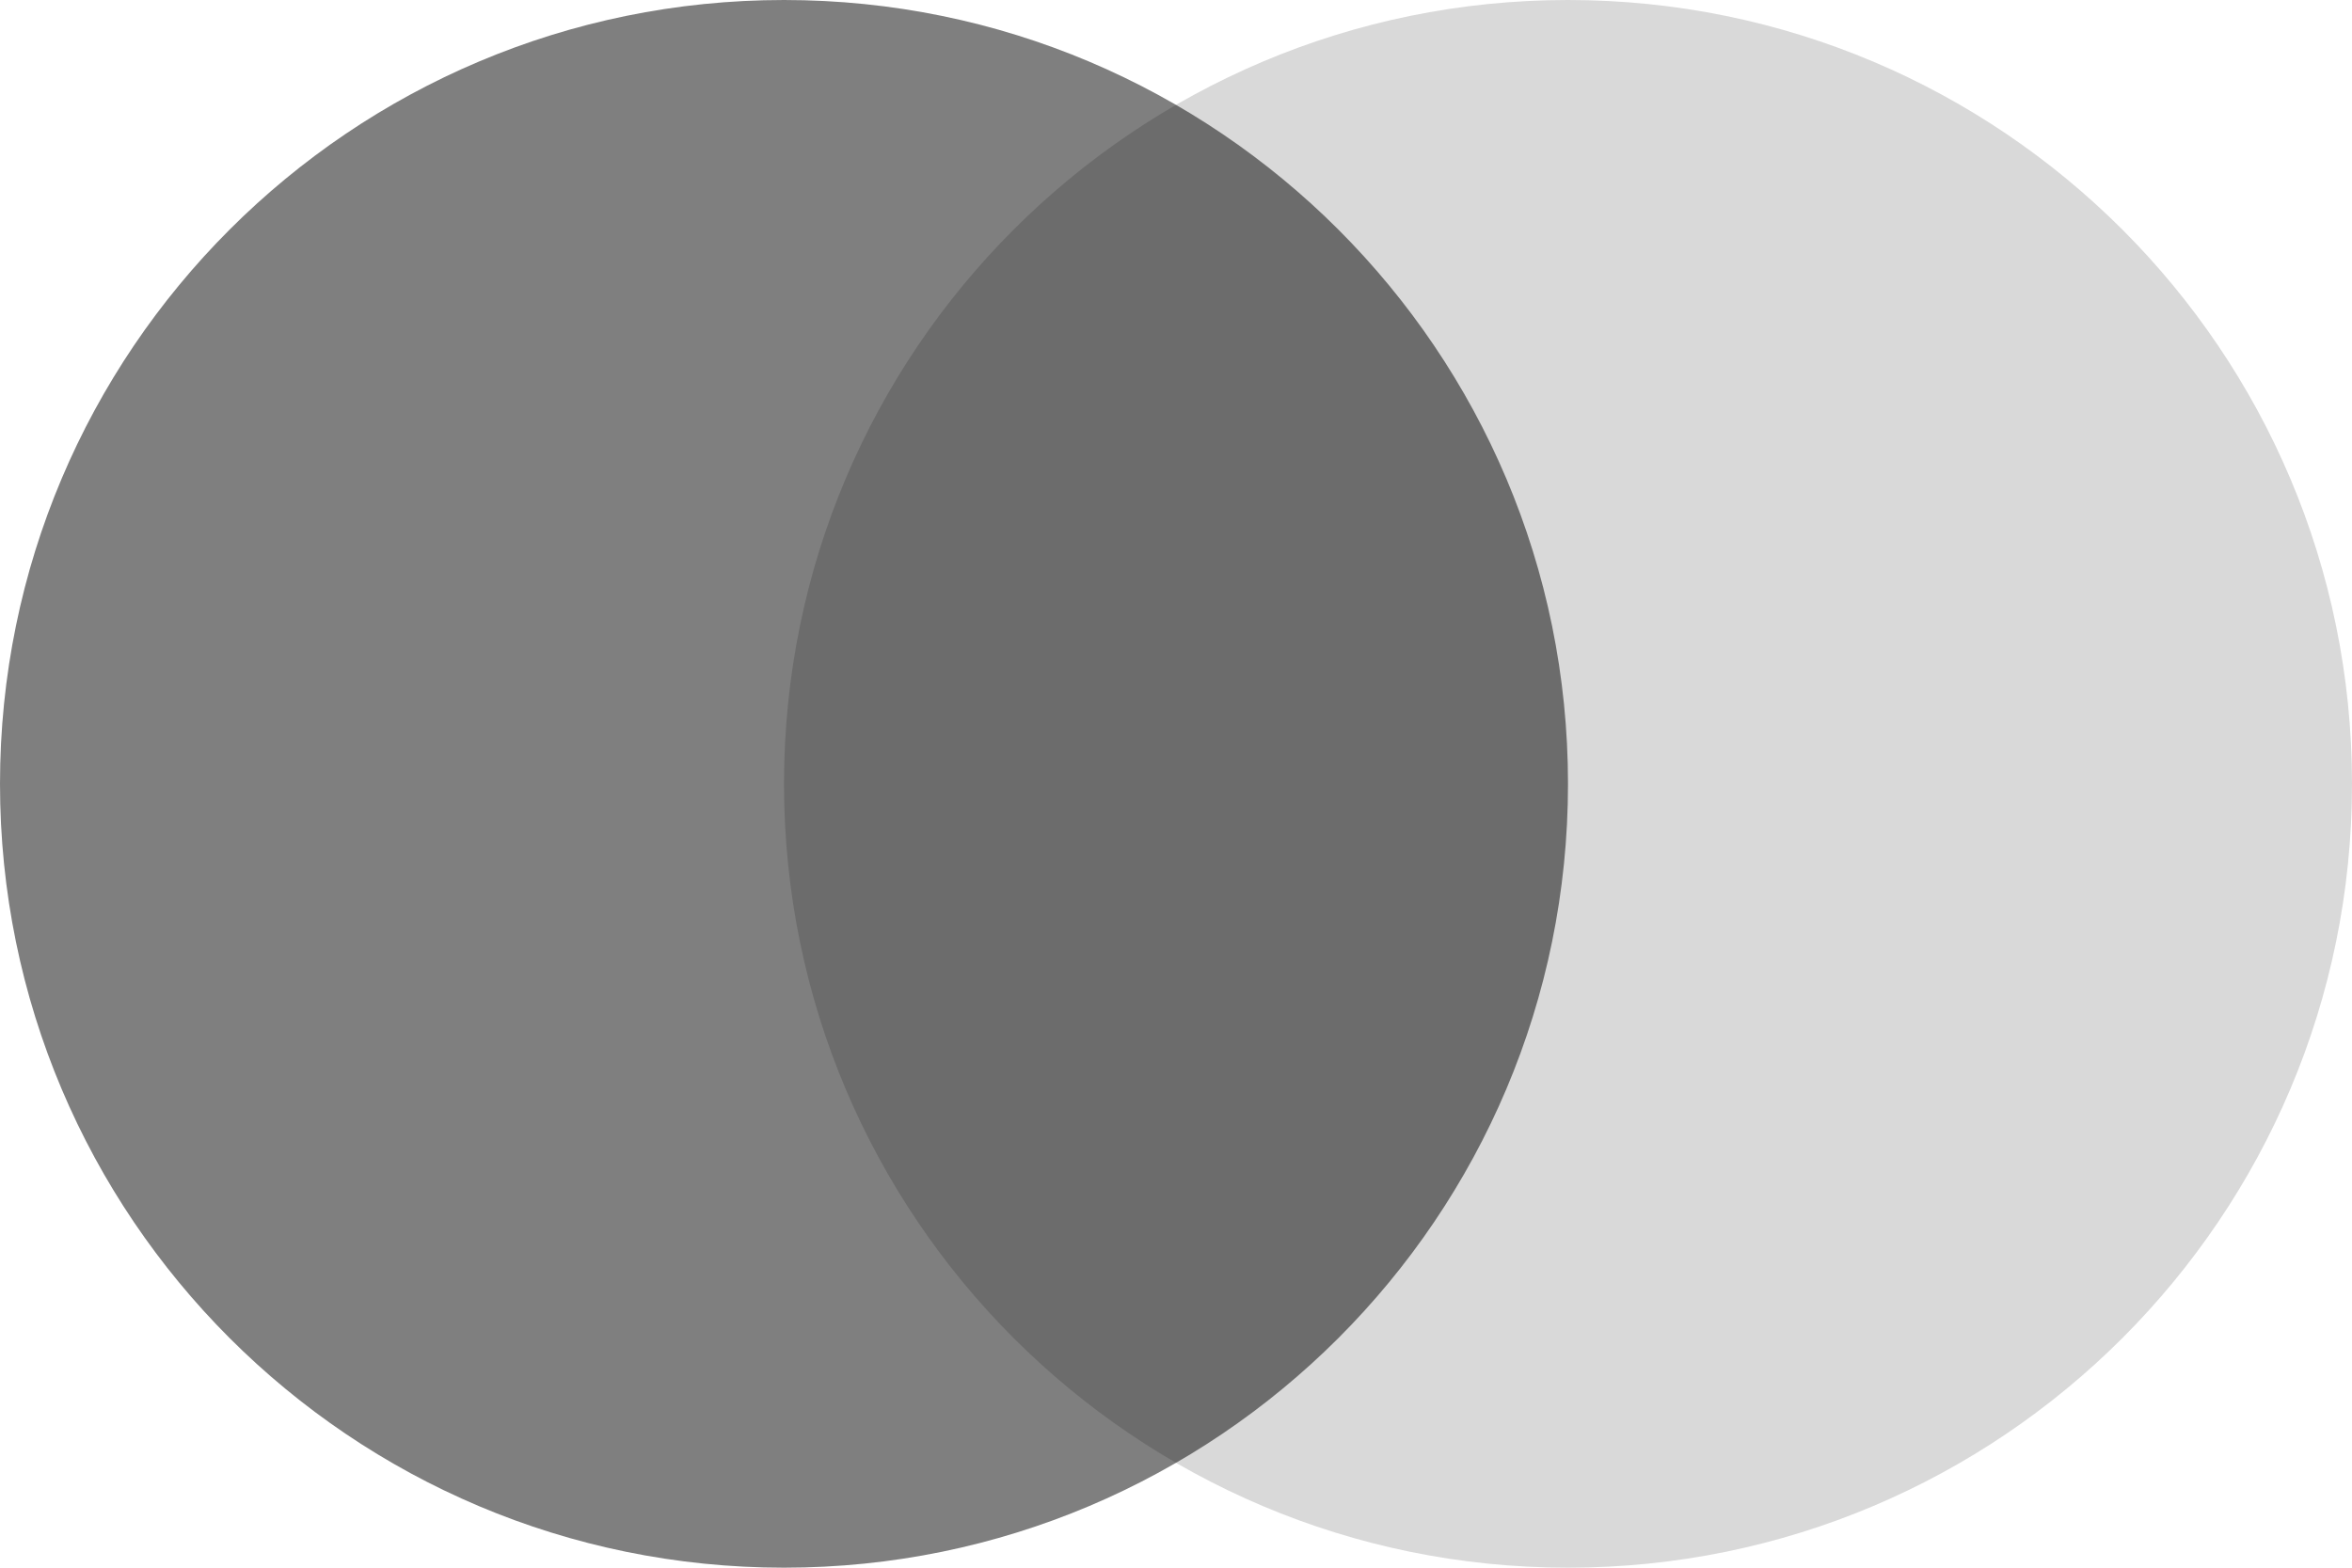
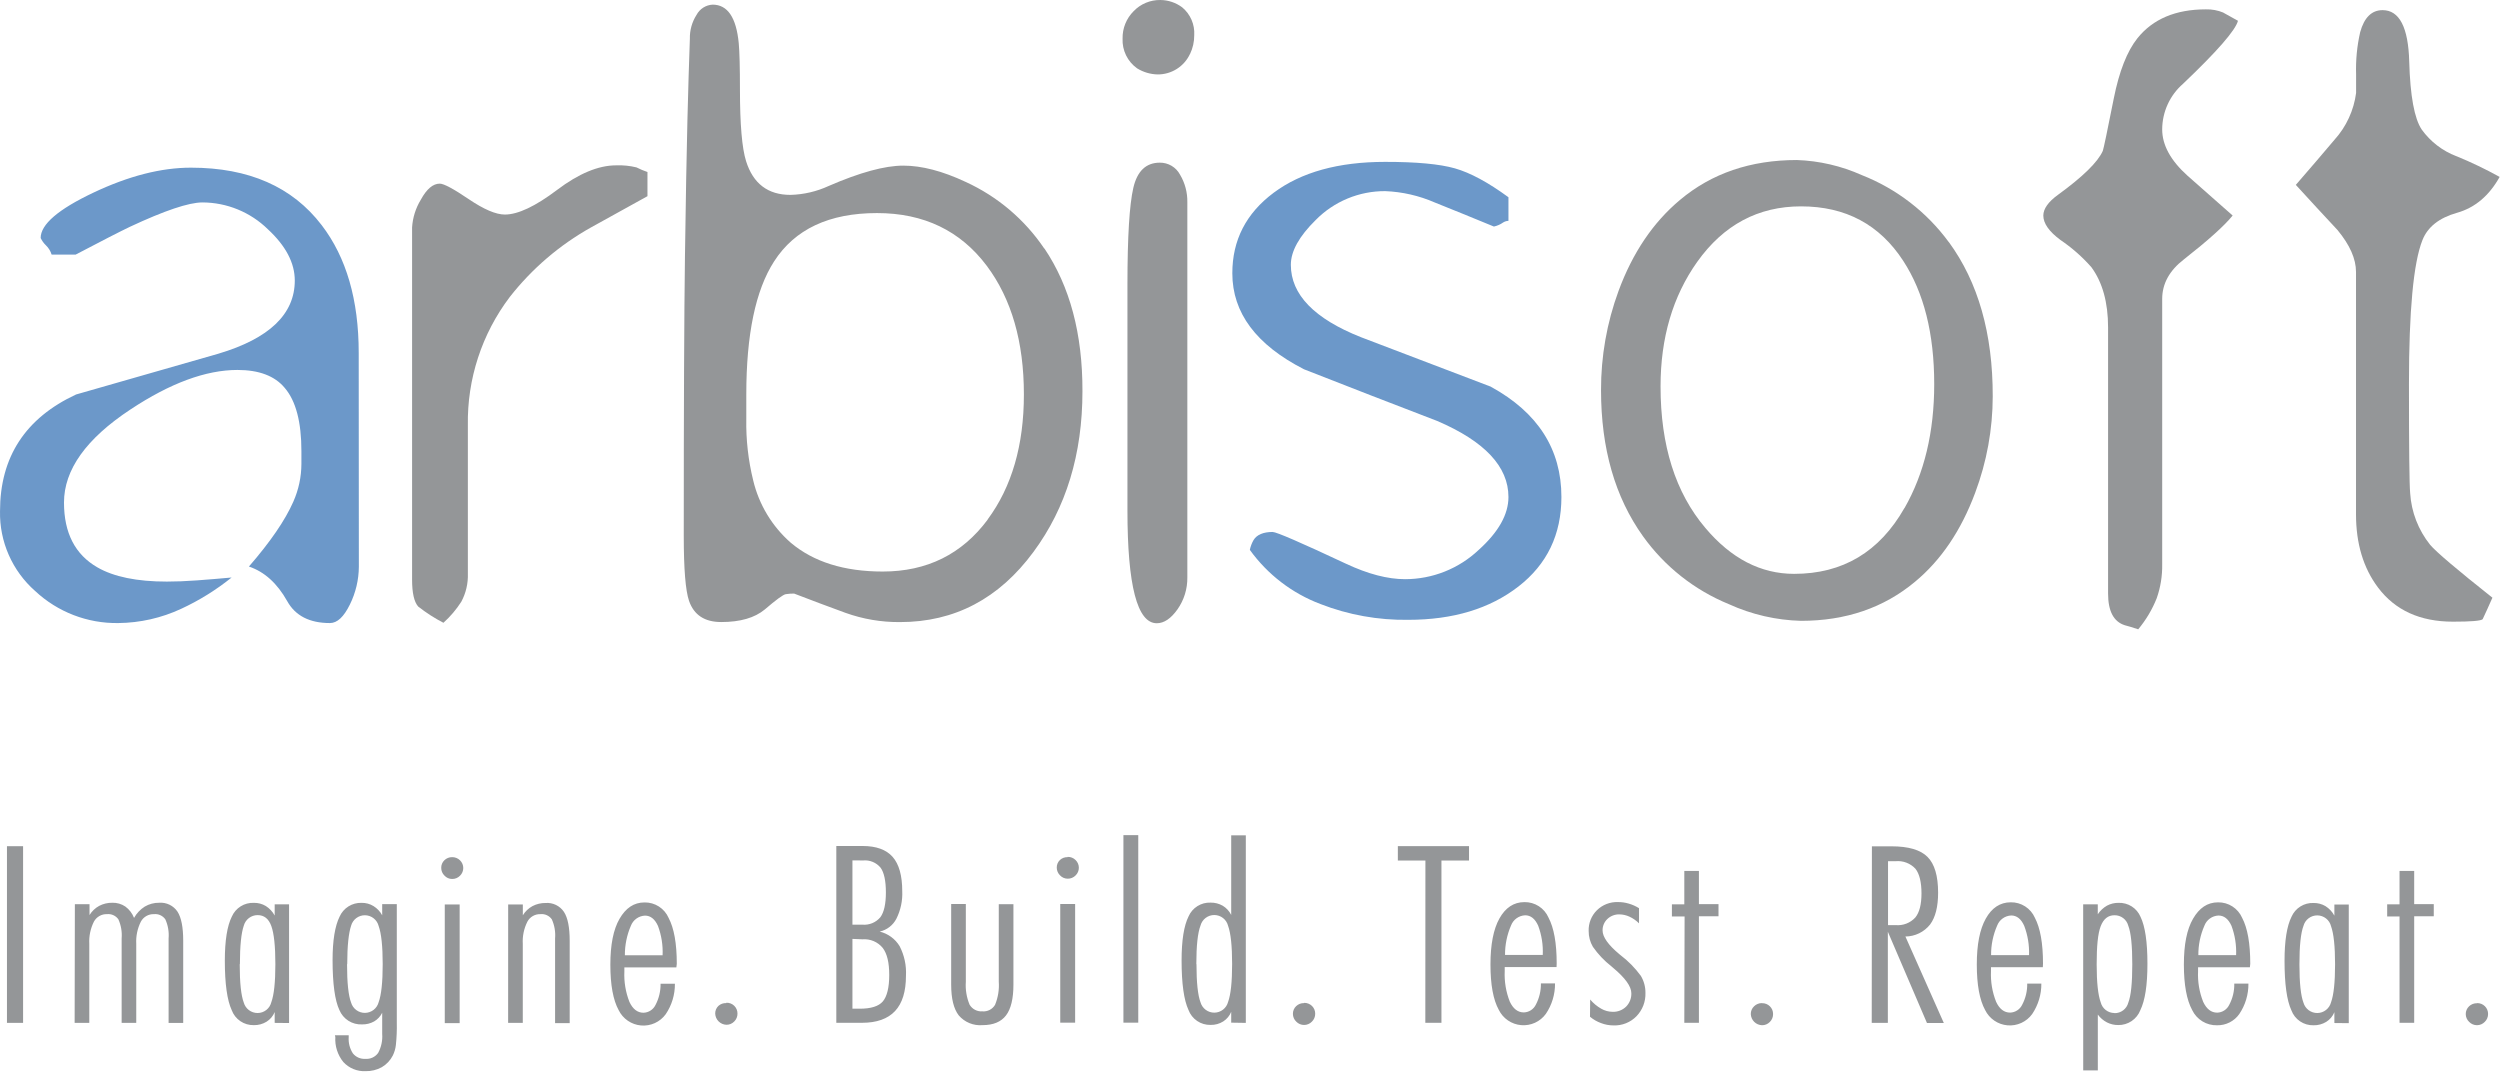
- <svg xmlns="http://www.w3.org/2000/svg" width="150" height="100" viewBox="0 0 150 100" fill="none">
-   <circle cx="50" cy="50" r="50" fill="black" fill-opacity="0.5" />
-   <circle cx="100" cy="50" r="50" fill="black" fill-opacity="0.15" />
+ <svg xmlns="http://www.w3.org/2000/svg" width="1665" height="714" viewBox="0 0 1665 714" fill="none">
+   <path d="M238.905 234.98C238.905 199.773 230.684 171.431 214.242 149.954C194.738 124.428 165.707 111.665 127.151 111.665C107.276 111.665 85.624 117.214 62.194 128.312C38.764 139.41 27.06 149.481 27.081 158.524C27.946 160.348 29.137 161.999 30.595 163.395C32.362 165.095 33.667 167.217 34.387 169.561H50.387C67.919 160.353 79.952 154.188 86.488 151.064C109.609 140.253 125.702 134.838 134.765 134.817C151.092 134.852 166.759 141.269 178.419 152.698C190.34 163.734 196.31 175.11 196.33 186.825C196.33 209.227 179.333 225.484 145.339 235.596L50.664 262.725C16.897 278.448 0.013 304.365 0.013 340.475C-0.181 350.487 1.806 360.422 5.836 369.589C9.866 378.756 15.843 386.936 23.351 393.563C38.373 407.621 58.27 415.293 78.842 414.958C93.281 414.811 107.523 411.584 120.615 405.493C132.635 399.933 143.93 392.924 154.249 384.622C146.295 385.362 138.619 385.979 131.189 386.534C123.76 387.089 117.101 387.335 111.12 387.335C91.225 387.335 75.811 384.18 64.877 377.871C50.038 369.362 42.618 354.975 42.618 334.71C42.618 312.843 57.385 292.167 86.919 272.683C113.37 255.172 137.098 246.407 158.103 246.386C172.49 246.386 182.992 250.363 189.61 258.317C197.05 266.97 200.76 281.058 200.739 300.583V308.969C200.704 317.647 198.867 326.224 195.344 334.156C189.918 346.487 180.063 360.874 165.779 377.316C176.076 380.769 184.585 388.414 191.275 400.345C196.68 410.087 206.165 414.958 219.729 414.958C224.631 414.958 228.978 410.827 233.017 402.626C236.892 394.792 238.937 386.18 238.997 377.439L238.905 234.98Z" fill="#6C98C9" />
+   <path d="M431.213 114.563C428.654 113.669 426.218 112.682 423.875 111.48C419.44 110.391 414.874 109.934 410.311 110.123C398.555 110.123 385.452 115.58 371.004 126.493C356.556 137.407 344.974 142.874 336.26 142.894C330.3 142.894 322.253 139.462 312.121 132.597C301.989 125.733 295.576 122.301 292.884 122.301C288.362 122.301 284.159 125.867 280.275 132.998C276.847 138.594 274.847 144.946 274.448 151.495V386.071C274.448 394.919 275.805 400.9 278.518 403.952C283.764 408.081 289.39 411.704 295.319 414.773C299.911 410.646 303.924 405.917 307.25 400.715C310.321 394.969 311.821 388.514 311.597 382.002V283.35C311.055 252.499 320.89 222.361 339.527 197.769C354.283 178.935 372.632 163.216 393.508 151.526C405.963 144.682 418.532 137.725 431.213 130.655V114.563Z" fill="#949698" />
+   <path d="M657.867 345.963C640.705 369.085 617.379 380.646 587.886 380.646C562.216 380.646 541.787 374.233 526.598 361.408C514.18 350.508 505.454 336.018 501.627 319.944C498.335 306.573 496.791 292.832 497.033 279.065V262.726C497.033 222.792 503.199 193.258 515.531 174.124C529.321 152.646 552.165 141.908 584.063 141.908C615.262 141.908 639.657 153.643 657.25 177.114C673.692 199.147 681.913 227.684 681.913 262.726C681.913 296.493 673.868 324.239 657.775 345.963H657.867ZM695.478 165.523C682.43 146.181 664.294 130.818 643.07 121.129C627.696 113.915 613.864 110.308 601.573 110.308C589.283 110.308 572.739 114.82 551.94 123.842C543.935 127.541 535.259 129.566 526.444 129.792C511.441 129.792 501.586 122.301 496.879 107.318C494.166 98.665 492.81 82.778 492.81 59.657C492.81 44.828 492.533 34.562 492.009 28.828C490.385 11.687 484.589 3.106 474.621 3.086C472.404 3.197 470.254 3.88 468.379 5.068C466.504 6.257 464.969 7.91 463.923 9.868C460.867 14.623 459.31 20.187 459.453 25.838C458.898 40.861 458.354 58.968 457.819 80.158C457.285 101.347 456.74 131.508 456.185 170.64C455.651 209.69 455.384 271.759 455.384 356.846C455.384 378.878 456.556 393.327 458.899 400.191C462.167 409.594 469.288 414.28 480.325 414.28C492.995 414.28 502.644 411.474 509.365 405.894C516.949 399.379 521.604 395.988 523.33 395.721C525.166 395.438 527.022 395.304 528.88 395.32C540.451 399.78 551.847 404.055 563.068 408.145C574.715 412.328 587.01 414.415 599.385 414.311C635.742 414.311 665.4 398.701 688.357 367.482C710.06 338.112 720.912 302.484 720.912 260.598C721.015 222.412 712.568 190.699 695.571 165.461L695.478 165.523Z" fill="#949698" />
+   <path d="M790.768 134.632C790.88 128.194 789.193 121.852 785.897 116.32C784.6 113.88 782.658 111.845 780.282 110.436C777.905 109.028 775.187 108.301 772.425 108.335C763.258 108.335 757.38 113.936 754.791 125.137C752.201 136.338 750.896 157.733 750.876 189.322V339.797C750.876 389.987 757.39 415.081 770.42 415.081C775.23 415.081 779.824 411.998 784.202 405.833C788.572 399.62 790.87 392.187 790.768 384.592V134.632ZM792.556 35.98C794.443 32.047 795.403 27.733 795.361 23.371C795.569 19.872 794.948 16.374 793.55 13.16C792.152 9.946 790.016 7.107 787.315 4.874C783.123 1.757 778.049 0.051 772.825 0.003C769.504 -0.049 766.207 0.583 763.142 1.862C760.076 3.14 757.306 5.036 755.006 7.433C752.605 9.823 750.713 12.675 749.447 15.818C748.18 18.96 747.565 22.327 747.638 25.714C747.466 29.557 748.259 33.381 749.945 36.838C751.63 40.295 754.154 43.276 757.287 45.506C761.404 48.062 766.132 49.467 770.976 49.576C775.507 49.605 779.951 48.33 783.777 45.903C787.604 43.476 790.651 39.999 792.556 35.888V35.98Z" fill="#949698" />
+   <path d="M993.098 257.608L906.377 224.56C875.26 212.228 859.702 196.156 859.702 176.344C859.702 167.321 865.22 157.384 876.257 146.532C882.291 140.401 889.491 135.54 897.433 132.237C905.375 128.933 913.898 127.252 922.5 127.295C933.913 127.736 945.143 130.308 955.61 134.879C966.976 139.421 980.088 144.754 994.948 150.879C997.163 150.394 999.259 149.471 1001.11 148.166C1002.17 147.498 1003.38 147.126 1004.63 147.087V131.364C991.064 121.438 979.174 115.025 968.959 112.127C958.745 109.229 943.238 107.791 922.438 107.811C891.363 107.811 866.638 114.666 848.264 128.374C829.89 142.083 820.714 159.963 820.734 182.016C820.734 208.364 836.652 229.677 868.488 245.955C897.96 257.526 927.525 268.994 957.182 280.36C988.813 293.904 1004.63 310.788 1004.63 331.011C1004.63 342.583 998.03 354.318 984.836 366.218C971.57 378.754 954.009 385.737 935.757 385.732C924.165 385.732 911.053 382.3 896.419 375.436C866.392 361.357 850.114 354.308 847.586 354.287C841.42 354.287 837.012 356.106 834.854 359.713C833.69 361.736 832.857 363.932 832.388 366.218C844.162 382.579 860.491 395.112 879.34 402.257C897.999 409.527 917.891 413.108 937.915 412.8C967.757 412.8 992.214 405.401 1011.29 390.603C1030.36 375.805 1039.9 355.942 1039.9 331.011C1039.9 299.237 1024.26 274.77 992.975 257.608" fill="#6C98C9" />
+   <path d="M1268.37 338.317C1251.74 367.584 1227.24 382.207 1194.87 382.186C1172.64 382.186 1152.93 371.982 1135.74 351.573C1115.85 328.103 1105.91 296.688 1105.93 257.33C1105.93 224.98 1114.06 197.347 1130.32 174.431C1147.87 149.768 1170.93 137.437 1199.5 137.437C1229.16 137.437 1251.84 149.542 1267.57 173.753C1281.32 194.861 1288.19 222.216 1288.19 255.819C1288.19 287.799 1281.58 315.339 1268.37 338.44V338.317ZM1297.93 161.298C1283.21 141.209 1263.09 125.709 1239.91 116.597C1226.31 110.507 1211.65 107.105 1196.75 106.577C1165.92 106.577 1139.98 115.425 1118.91 133.121C1100.99 148.104 1087.33 168.327 1077.94 193.792C1070.16 214.958 1066.22 237.339 1066.29 259.889C1066.29 298.692 1075.6 331.103 1094.22 357.123C1108.65 377.294 1128.48 392.981 1151.44 402.379C1166.54 409.266 1182.87 413.04 1199.47 413.478C1229.31 413.478 1254.62 404.804 1275.4 387.458C1292.76 373.071 1306.12 353.3 1315.48 328.143C1323.18 307.619 1327.13 285.88 1327.16 263.958C1327.22 222.175 1317.47 187.914 1297.9 161.175L1297.93 161.298Z" fill="#949698" />
+   <path d="M1480.75 8.388C1477.06 6.86 1473.09 6.124 1469.09 6.23C1449.01 6.23 1433.83 12.642 1423.53 25.467C1416.64 34.12 1411.39 47.479 1407.78 65.544C1403.46 87.402 1400.99 99.055 1400.47 100.473C1397.2 107.893 1387.25 117.645 1370.63 129.73C1364.13 134.436 1360.88 139.04 1360.85 143.541C1360.85 148.782 1364.68 154.208 1372.26 159.819C1379.86 164.967 1386.78 171.058 1392.86 177.946C1400.27 188.058 1403.98 201.417 1403.98 218.023V395.289C1403.98 407.024 1407.69 414.063 1415.11 416.406C1417.27 416.961 1420.26 417.855 1424.05 419.119C1429.23 412.91 1433.4 405.917 1436.38 398.402C1438.93 391.135 1440.16 383.473 1440.02 375.774V199.095C1440.02 188.983 1444.82 180.217 1454.42 172.798C1470.7 160.014 1481.54 150.262 1486.94 143.541C1476.83 134.704 1466.8 125.856 1456.86 116.998C1445.63 106.886 1440.02 96.61 1440.02 86.169C1440.04 80.419 1441.28 74.738 1443.67 69.507C1446.06 64.276 1449.53 59.614 1453.87 55.834C1476.64 34.171 1488.85 20.175 1490.49 13.845C1488.15 12.581 1484.88 10.762 1480.72 8.419" fill="#949698" />
+   <path d="M1635.88 104.019C1626.64 100.464 1618.63 94.293 1612.85 86.262C1607.96 78.945 1605.19 63.87 1604.55 41.036C1603.94 18.192 1597.99 6.754 1586.8 6.754C1579.56 6.754 1574.59 11.636 1571.88 21.398C1569.77 30.636 1568.86 40.106 1569.16 49.575V61.907C1567.65 73.504 1562.64 84.364 1554.8 93.044C1547.19 102.067 1538.6 112.096 1529.02 123.133C1538.25 133.245 1547.5 143.264 1556.77 153.191C1564.99 163.118 1569.1 172.418 1569.1 181.091V342.541C1569.1 362.025 1573.98 378.272 1583.75 391.281C1595.15 406.449 1611.79 414.033 1633.66 414.033C1645.59 414.033 1652.15 413.509 1653.45 412.399C1655.65 407.713 1657.82 402.935 1659.95 398.064C1636.28 379.299 1622.45 367.553 1618.46 362.826C1610.6 353.01 1605.96 341.005 1605.17 328.452C1604.64 322.842 1604.37 298.548 1604.37 255.573C1604.37 206.987 1607.35 175.131 1613.31 160.004C1616.76 151.187 1624.45 145.093 1636.37 141.723C1648.29 138.352 1657.76 130.388 1664.76 117.83C1655.45 112.676 1645.85 108.064 1636 104.019" fill="#949698" />
+   <path d="M1649.68 668.063C1650.65 668.039 1651.62 668.211 1652.53 668.568C1653.43 668.925 1654.25 669.461 1654.94 670.142C1655.63 670.815 1656.17 671.621 1656.53 672.509C1656.9 673.398 1657.07 674.352 1657.06 675.311C1657.07 676.292 1656.88 677.265 1656.5 678.17C1656.12 679.075 1655.56 679.893 1654.85 680.572C1654.18 681.271 1653.37 681.827 1652.48 682.207C1651.58 682.587 1650.62 682.783 1649.65 682.783C1648.68 682.783 1647.72 682.587 1646.83 682.207C1645.93 681.827 1645.12 681.271 1644.45 680.572C1643.74 679.908 1643.18 679.108 1642.79 678.22C1642.4 677.331 1642.19 676.373 1642.19 675.403C1642.17 674.438 1642.36 673.481 1642.73 672.592C1643.11 671.702 1643.66 670.9 1644.36 670.234C1645.06 669.549 1645.89 669.012 1646.81 668.655C1647.72 668.298 1648.7 668.128 1649.68 668.154V668.063ZM1598.09 610.38H1589.86V602.306H1598.09V580.04H1607.85V602.153H1620.89V610.227H1607.85V681.183H1598.09V610.38ZM1554.7 681.336V674.118C1553.61 676.791 1551.71 679.05 1549.26 680.572C1546.71 682.117 1543.78 682.902 1540.81 682.835C1537.62 682.919 1534.48 682.003 1531.83 680.215C1529.19 678.427 1527.17 675.857 1526.06 672.864C1523 666.258 1521.5 655.248 1521.5 639.925C1521.5 626.549 1523.05 616.762 1526.15 610.563C1527.39 607.735 1529.44 605.345 1532.06 603.707C1534.68 602.07 1537.73 601.261 1540.81 601.388C1543.62 601.333 1546.38 602.064 1548.8 603.498C1551.27 605.071 1553.31 607.25 1554.7 609.829V602.397H1564.28V681.428L1554.7 681.336ZM1531.42 642.249C1531.42 654.636 1532.33 663.138 1534.11 667.787C1534.68 669.793 1535.91 671.553 1537.58 672.797C1539.26 674.041 1541.29 674.7 1543.38 674.672C1545.47 674.644 1547.49 673.931 1549.13 672.643C1550.77 671.355 1551.95 669.562 1552.47 667.543C1554.24 662.71 1555.16 654.3 1555.16 642.249C1555.16 630.199 1554.24 621.727 1552.47 616.833C1551.96 614.797 1550.79 612.986 1549.14 611.686C1547.49 610.386 1545.46 609.669 1543.36 609.648C1541.26 609.627 1539.21 610.303 1537.54 611.57C1535.86 612.837 1534.66 614.624 1534.11 616.65C1532.33 621.299 1531.42 629.832 1531.42 642.157V642.249ZM1498.43 644.207H1463.91V646.867C1463.59 653.811 1464.75 660.745 1467.31 667.206C1469.57 672.039 1472.67 674.424 1476.67 674.424C1478.35 674.371 1479.99 673.859 1481.4 672.942C1482.8 672.025 1483.93 670.739 1484.66 669.225C1486.98 664.882 1488.14 660.015 1488.03 655.095H1497.45C1497.52 662.329 1495.39 669.413 1491.33 675.403C1489.67 677.745 1487.46 679.647 1484.89 680.942C1482.33 682.237 1479.49 682.887 1476.61 682.835C1473.16 682.933 1469.75 682.029 1466.81 680.232C1463.86 678.435 1461.49 675.823 1460 672.711C1456.33 665.983 1454.46 655.89 1454.46 642.433C1454.46 628.976 1456.45 618.974 1460.58 611.848C1464.71 604.722 1470.1 600.96 1477.23 600.96C1480.62 600.906 1483.95 601.855 1486.8 603.689C1489.65 605.523 1491.9 608.16 1493.26 611.267C1496.87 618.098 1498.67 628.292 1498.67 641.852L1498.43 644.207ZM1489.25 636.132C1489.53 629.5 1488.49 622.879 1486.19 616.65C1484.11 612.031 1481.23 609.738 1477.5 609.738C1475.44 609.829 1473.45 610.524 1471.78 611.736C1470.11 612.949 1468.83 614.626 1468.11 616.558C1465.41 622.73 1464.05 629.399 1464.1 636.132H1489.25ZM1387.39 602.306H1397.12V608.912C1398.68 606.548 1400.78 604.58 1403.24 603.162C1405.6 601.906 1408.24 601.264 1410.92 601.296C1414.02 601.176 1417.09 602.004 1419.72 603.67C1422.34 605.337 1424.39 607.762 1425.6 610.625C1428.66 616.925 1430.19 627.355 1430.19 641.821C1430.19 656.288 1428.6 666.289 1425.45 672.803C1424.3 675.756 1422.27 678.285 1419.64 680.051C1417.01 681.817 1413.9 682.735 1410.73 682.682C1408.14 682.705 1405.58 682.107 1403.27 680.939C1400.85 679.693 1398.75 677.902 1397.15 675.709V712.869H1387.42L1387.39 602.306ZM1408.25 674.761C1410.34 674.796 1412.38 674.131 1414.04 672.872C1415.71 671.614 1416.9 669.834 1417.43 667.818C1419.24 663.2 1420.1 654.697 1420.1 642.249C1420.1 629.801 1419.24 621.176 1417.43 616.527C1416.91 614.505 1415.71 612.719 1414.05 611.454C1412.39 610.19 1410.34 609.521 1408.25 609.554C1403.97 609.554 1400.97 611.97 1399.07 616.833C1397.18 621.696 1396.38 630.199 1396.38 642.249C1396.38 654.3 1397.3 662.71 1399.07 667.543C1399.58 669.575 1400.76 671.379 1402.41 672.67C1404.06 673.96 1406.1 674.664 1408.19 674.669L1408.25 674.761ZM1360.52 644.176H1326V646.837C1325.68 653.781 1326.84 660.714 1329.4 667.176C1331.63 672.008 1334.76 674.394 1338.76 674.394C1340.44 674.341 1342.08 673.828 1343.48 672.911C1344.89 671.994 1346.02 670.709 1346.75 669.194C1349.07 664.851 1350.23 659.985 1350.12 655.064H1359.54C1359.6 662.296 1357.46 669.376 1353.42 675.372C1351.56 677.931 1349.07 679.967 1346.19 681.281C1343.31 682.595 1340.15 683.143 1336.99 682.872C1333.84 682.602 1330.81 681.521 1328.2 679.735C1325.59 677.95 1323.48 675.52 1322.09 672.681C1318.41 665.952 1316.55 655.859 1316.55 642.402C1316.55 628.945 1318.54 618.944 1322.52 611.818C1326.49 604.691 1332.03 600.929 1339.16 600.929C1342.56 600.873 1345.89 601.822 1348.75 603.655C1351.61 605.489 1353.86 608.127 1355.23 611.236C1358.81 618.057 1360.64 628.211 1360.64 641.821L1360.52 644.176ZM1351.34 636.102C1351.58 629.458 1350.49 622.833 1348.13 616.619C1346.08 612.001 1343.17 609.707 1339.47 609.707C1337.4 609.798 1335.41 610.493 1333.74 611.706C1332.07 612.918 1330.8 614.595 1330.07 616.527C1327.38 622.699 1326.01 629.368 1326.06 636.102H1351.34ZM1246.69 563.647H1259.69C1270.99 563.647 1279 565.971 1283.71 570.681C1288.43 575.391 1290.78 583.343 1290.78 594.537C1290.78 603.896 1288.98 610.961 1285.43 615.732C1283.46 618.206 1280.96 620.208 1278.12 621.589C1275.28 622.971 1272.16 623.697 1269 623.715L1294.58 681.306H1283.35L1257.31 620.534V681.245H1246.57L1246.69 563.647ZM1257.43 573.556V616.13H1262.51C1264.93 616.345 1267.37 616.003 1269.63 615.128C1271.9 614.253 1273.93 612.869 1275.58 611.084C1278.33 607.75 1279.71 602.367 1279.71 594.996C1279.71 587.625 1278.36 581.936 1275.67 578.572C1274.01 576.785 1271.95 575.403 1269.67 574.533C1267.39 573.664 1264.94 573.329 1262.51 573.556H1257.43ZM1173.53 668.124C1174.49 668.099 1175.45 668.269 1176.35 668.623C1177.24 668.978 1178.06 669.509 1178.74 670.186C1179.43 670.863 1179.97 671.671 1180.34 672.562C1180.7 673.453 1180.88 674.409 1180.87 675.372C1180.88 676.35 1180.7 677.321 1180.32 678.225C1179.95 679.129 1179.4 679.948 1178.7 680.633C1178.03 681.326 1177.22 681.875 1176.34 682.248C1175.45 682.621 1174.49 682.811 1173.53 682.804C1171.57 682.744 1169.71 681.943 1168.31 680.564C1166.92 679.185 1166.11 677.329 1166.03 675.372C1166.01 674.407 1166.19 673.447 1166.57 672.557C1166.94 671.666 1167.5 670.864 1168.2 670.203C1168.88 669.52 1169.7 668.978 1170.59 668.611C1171.48 668.243 1172.44 668.057 1173.41 668.063L1173.53 668.124ZM1121.94 610.349H1113.49V602.275H1121.75V580.04H1131.48V602.153H1144.52V610.227H1131.48V681.183H1121.75L1121.94 610.349ZM1059.06 665.677C1061.12 668.138 1063.61 670.21 1066.4 671.794C1068.73 673.139 1071.36 673.856 1074.05 673.874C1075.69 673.928 1077.33 673.65 1078.87 673.056C1080.4 672.462 1081.8 671.565 1082.98 670.418C1084.14 669.237 1085.05 667.834 1085.65 666.294C1086.25 664.754 1086.53 663.108 1086.47 661.456C1086.47 657.022 1082.46 651.333 1074.23 644.482L1073.1 643.503C1068.4 639.824 1064.27 635.463 1060.86 630.566C1058.99 627.376 1058.02 623.741 1058.05 620.045C1057.96 617.485 1058.41 614.936 1059.35 612.557C1060.3 610.178 1061.73 608.02 1063.55 606.22C1065.39 604.406 1067.59 602.988 1070 602.052C1072.41 601.115 1074.98 600.682 1077.57 600.777C1079.98 600.76 1082.38 601.1 1084.7 601.786C1087.12 602.478 1089.44 603.508 1091.58 604.844V614.937C1089.74 613.097 1087.58 611.596 1085.22 610.502C1083.12 609.525 1080.83 609.004 1078.52 608.973C1075.56 608.9 1072.68 609.999 1070.53 612.032C1069.49 613.014 1068.66 614.205 1068.11 615.528C1067.55 616.851 1067.28 618.275 1067.32 619.708C1067.32 623.99 1071.02 629.251 1078.49 635.49L1079.16 636.04C1084.36 639.979 1088.96 644.657 1092.81 649.926C1094.85 653.353 1095.91 657.281 1095.87 661.273C1095.96 664.13 1095.48 666.976 1094.46 669.645C1093.43 672.313 1091.88 674.749 1089.9 676.81C1087.92 678.839 1085.53 680.432 1082.9 681.485C1080.26 682.539 1077.44 683.03 1074.6 682.927C1071.74 682.928 1068.91 682.399 1066.25 681.367C1063.58 680.394 1061.11 678.966 1058.93 677.146L1059.06 665.677ZM1036.66 644.054H1002.14V646.715C1001.82 653.655 1002.97 660.585 1005.51 667.053C1007.77 671.886 1010.89 674.271 1014.87 674.271C1016.56 674.224 1018.19 673.714 1019.61 672.797C1021.02 671.879 1022.16 670.591 1022.89 669.072C1025.18 664.718 1026.33 659.859 1026.25 654.942H1035.65C1035.72 662.176 1033.59 669.26 1029.53 675.25C1027.67 677.809 1025.18 679.845 1022.3 681.159C1019.42 682.473 1016.25 683.021 1013.1 682.75C1009.95 682.479 1006.92 681.399 1004.31 679.613C1001.69 677.827 999.589 675.397 998.194 672.559C994.481 665.83 992.635 655.737 992.655 642.28C992.655 629.037 994.644 618.821 998.622 611.695C1002.6 604.569 1008.14 600.807 1015.27 600.807C1018.66 600.749 1021.99 601.697 1024.85 603.531C1027.7 605.366 1029.95 608.004 1031.3 611.114C1034.91 617.934 1036.75 628.088 1036.75 641.699L1036.66 644.054ZM1027.48 635.979C1027.78 629.345 1026.74 622.718 1024.42 616.497C1022.34 611.879 1019.46 609.585 1015.76 609.585C1013.69 609.674 1011.7 610.368 1010.02 611.58C1008.34 612.793 1007.06 614.47 1006.33 616.405C1003.67 622.584 1002.31 629.25 1002.35 635.979H1027.48ZM949.327 573.097H930.967V563.524H978.366V573.097H960.006V681.183H949.266L949.327 573.097ZM868.544 667.91C869.517 667.882 870.485 668.053 871.389 668.41C872.294 668.768 873.117 669.305 873.807 669.989C874.492 670.662 875.033 671.468 875.396 672.357C875.759 673.245 875.937 674.198 875.919 675.158C875.932 676.139 875.743 677.112 875.364 678.017C874.985 678.922 874.424 679.74 873.716 680.419C873.042 681.118 872.235 681.674 871.341 682.054C870.447 682.434 869.485 682.63 868.514 682.63C867.543 682.63 866.582 682.434 865.688 682.054C864.794 681.674 863.986 681.118 863.312 680.419C862.608 679.754 862.047 678.953 861.663 678.064C861.279 677.176 861.08 676.218 861.078 675.25C861.057 674.284 861.24 673.325 861.614 672.434C861.988 671.544 862.546 670.742 863.251 670.081C863.943 669.419 864.759 668.901 865.651 668.554C866.544 668.208 867.495 668.041 868.453 668.063L868.544 667.91ZM819.984 681.092V673.874C818.928 676.503 817.078 678.738 814.69 680.266C812.167 681.859 809.228 682.668 806.245 682.59C803.058 682.668 799.926 681.749 797.288 679.961C794.649 678.174 792.635 675.607 791.526 672.62C788.467 666.013 786.937 655.003 786.937 639.68C786.937 626.304 788.487 616.517 791.588 610.319C792.82 607.49 794.879 605.1 797.495 603.463C800.111 601.825 803.161 601.017 806.245 601.144C809.086 601.093 811.888 601.812 814.353 603.223C816.772 604.688 818.724 606.809 819.984 609.34V556.337H829.714V681.245L819.984 681.092ZM796.851 642.005C796.851 654.391 797.768 662.894 799.543 667.543C800.119 669.548 801.34 671.308 803.015 672.552C804.691 673.796 806.73 674.455 808.817 674.427C810.904 674.399 812.924 673.686 814.566 672.398C816.207 671.11 817.38 669.318 817.903 667.298C819.677 662.466 820.596 654.055 820.596 642.005C820.596 629.954 819.677 621.482 817.903 616.589C817.394 614.552 816.224 612.742 814.576 611.441C812.928 610.141 810.894 609.424 808.794 609.403C806.694 609.382 804.647 610.058 802.973 611.325C801.299 612.592 800.092 614.379 799.543 616.405C797.677 621.299 796.759 629.832 796.759 642.157L796.851 642.005ZM748.198 556.184H758.082V681.092H748.198V556.184ZM706.124 602.061H716.038V681.092H706.124V602.061ZM711.081 570.681C712.056 570.656 713.025 570.831 713.93 571.193C714.835 571.556 715.657 572.1 716.344 572.792C717.031 573.456 717.578 574.252 717.952 575.132C718.325 576.012 718.518 576.958 718.518 577.914C718.518 578.87 718.325 579.817 717.952 580.697C717.578 581.577 717.031 582.373 716.344 583.037C715.661 583.738 714.842 584.293 713.937 584.666C713.032 585.039 712.06 585.224 711.081 585.209C710.121 585.21 709.172 585.012 708.292 584.628C707.413 584.243 706.622 583.681 705.971 582.976C705.28 582.305 704.731 581.501 704.357 580.613C703.984 579.725 703.794 578.771 703.799 577.807C703.781 576.866 703.96 575.931 704.323 575.062C704.687 574.193 705.227 573.41 705.91 572.761C707.285 571.482 709.112 570.8 710.989 570.865L711.081 570.681ZM633.481 602.061H643.243V653.841C642.877 659.064 643.736 664.3 645.751 669.133C646.627 670.594 647.893 671.783 649.406 672.566C650.919 673.349 652.62 673.696 654.319 673.568C655.983 673.699 657.651 673.361 659.132 672.594C660.614 671.826 661.851 670.659 662.703 669.225C664.722 664.318 665.571 659.009 665.182 653.718V602.214H674.943V655.706C674.943 665.096 673.291 671.977 669.986 676.29C666.682 680.602 661.479 682.743 654.319 682.743C651.362 682.985 648.39 682.524 645.645 681.397C642.901 680.27 640.463 678.509 638.53 676.259C635.164 671.916 633.481 665.065 633.481 655.706V602.061ZM556.983 563.433H574.517C583.554 563.433 590.214 565.849 594.498 570.681C598.751 575.544 600.893 583.129 600.893 593.497C601.184 599.845 599.846 606.162 597.007 611.848C595.893 614.008 594.318 615.897 592.393 617.382C590.469 618.867 588.242 619.912 585.869 620.442C588.613 621.104 591.198 622.301 593.477 623.965C595.756 625.629 597.683 627.727 599.149 630.138C602.283 636.211 603.741 643.01 603.372 649.834C603.372 660.325 600.954 668.185 596.089 673.384C591.224 678.584 583.849 681.183 574.119 681.183H556.983V563.433ZM567.723 625.305V671.794H572.65C580.086 671.794 585.196 670.173 587.95 666.962C590.704 663.75 592.233 657.786 592.233 649.375C592.233 640.965 590.795 635.154 587.919 631.331C586.303 629.352 584.231 627.795 581.881 626.794C579.53 625.792 576.972 625.376 574.425 625.581L567.723 625.305ZM567.723 573.006V615.824H574.272C576.532 616.034 578.81 615.692 580.909 614.829C583.009 613.966 584.869 612.608 586.328 610.869C588.776 607.536 590 602.061 590 594.354C590 586.646 588.807 581.11 586.481 577.899C585.082 576.201 583.287 574.872 581.255 574.029C579.222 573.187 577.013 572.856 574.822 573.067L567.723 573.006ZM483.82 667.818C484.784 667.793 485.742 667.963 486.638 668.317C487.534 668.672 488.35 669.203 489.036 669.88C489.721 670.557 490.263 671.365 490.629 672.256C490.995 673.148 491.177 674.103 491.165 675.067C491.176 676.045 490.99 677.015 490.616 677.919C490.243 678.823 489.69 679.642 488.991 680.327C488.321 681.02 487.517 681.569 486.629 681.942C485.74 682.316 484.784 682.505 483.82 682.499C481.862 682.438 479.999 681.638 478.607 680.258C477.216 678.879 476.4 677.024 476.324 675.067C476.303 674.101 476.485 673.141 476.859 672.251C477.234 671.36 477.791 670.559 478.496 669.898C479.915 668.635 481.77 667.977 483.667 668.063L483.82 667.818ZM450.467 644.268H415.829V646.929C415.51 653.869 416.657 660.799 419.195 667.267C421.46 672.1 424.58 674.485 428.558 674.485C430.243 674.438 431.883 673.928 433.297 673.011C434.711 672.094 435.845 670.805 436.575 669.286C438.865 664.933 440.022 660.073 439.941 655.156H449.488C449.562 662.39 447.427 669.474 443.368 675.464C441.509 678.023 439.02 680.059 436.141 681.373C433.263 682.687 430.093 683.235 426.941 682.964C423.788 682.693 420.759 681.613 418.147 679.827C415.535 678.041 413.43 675.611 412.035 672.773C408.342 666.044 406.496 655.951 406.496 642.494C406.496 629.251 408.485 619.035 412.616 611.909C416.747 604.783 422.132 601.021 429.262 601.021C432.654 600.963 435.988 601.911 438.842 603.745C441.696 605.58 443.941 608.219 445.296 611.328C448.906 618.148 450.742 628.303 450.742 641.913L450.467 644.268ZM441.288 636.193C441.578 629.56 440.538 622.936 438.228 616.711C436.147 612.093 433.27 609.799 429.568 609.799C427.501 609.888 425.506 610.582 423.831 611.794C422.155 613.007 420.873 614.685 420.143 616.619C417.476 622.798 416.122 629.464 416.166 636.193H441.288ZM338.443 602.367H348.204V609.585C349.772 607.017 351.988 604.907 354.63 603.468C357.321 602.065 360.317 601.35 363.352 601.388C365.735 601.202 368.125 601.653 370.276 602.696C372.427 603.739 374.262 605.335 375.591 607.321C378.162 611.267 379.416 617.72 379.416 626.651V681.428H369.685V624.999C370.055 620.643 369.307 616.264 367.513 612.276C366.67 611.077 365.523 610.124 364.189 609.517C362.855 608.909 361.382 608.668 359.924 608.82C358.151 608.757 356.395 609.194 354.858 610.081C353.322 610.968 352.065 612.269 351.234 613.836C348.93 618.416 347.875 623.522 348.174 628.639V681.245H338.413L338.443 602.367ZM296.216 602.367H306.13V681.398H296.216V602.367ZM301.082 570.865C302.061 570.843 303.034 571.018 303.944 571.381C304.853 571.743 305.68 572.286 306.375 572.975C307.059 573.642 307.602 574.439 307.973 575.318C308.344 576.198 308.536 577.143 308.536 578.098C308.536 579.053 308.344 579.998 307.973 580.878C307.602 581.757 307.059 582.554 306.375 583.221C305.694 583.925 304.875 584.481 303.97 584.855C303.064 585.228 302.092 585.411 301.112 585.392C300.157 585.397 299.211 585.2 298.336 584.815C297.461 584.431 296.676 583.867 296.033 583.16C295.336 582.493 294.783 581.69 294.409 580.801C294.035 579.912 293.848 578.955 293.86 577.991C293.837 577.051 294.01 576.117 294.369 575.248C294.727 574.379 295.263 573.595 295.941 572.944C296.617 572.273 297.419 571.744 298.302 571.387C299.185 571.03 300.13 570.852 301.082 570.865ZM223.054 689.502H232.234V690.726C231.966 694.541 232.942 698.34 235.018 701.553C236.006 702.78 237.276 703.751 238.719 704.385C240.163 705.018 241.738 705.295 243.311 705.192C244.954 705.33 246.604 705.039 248.101 704.348C249.597 703.656 250.888 702.587 251.847 701.247C253.943 697.361 254.878 692.956 254.54 688.554V674.485C253.363 676.897 251.5 678.907 249.186 680.266C246.729 681.635 243.95 682.321 241.138 682.254C237.935 682.407 234.763 681.566 232.057 679.847C229.351 678.128 227.243 675.614 226.022 672.65C223.023 666.268 221.514 655.217 221.493 639.497C221.493 626.345 223.084 616.68 226.175 610.472C227.422 607.661 229.481 605.286 232.086 603.651C234.692 602.017 237.727 601.197 240.801 601.296C243.617 601.242 246.388 601.995 248.787 603.468C251.204 604.973 253.187 607.081 254.54 609.585V602.153H264.271V681.183C264.377 686.116 264.173 691.049 263.659 695.956C263.385 698.401 262.692 700.781 261.609 702.99C259.956 706.229 257.406 708.925 254.265 710.759C250.959 712.57 247.233 713.478 243.463 713.389C240.692 713.522 237.925 713.043 235.36 711.986C232.795 710.928 230.495 709.319 228.623 707.272C224.85 702.589 222.962 696.666 223.329 690.665L223.054 689.502ZM231.132 642.157C231.132 654.544 232.05 663.047 233.825 667.696C234.401 669.701 235.621 671.461 237.297 672.705C238.973 673.949 241.011 674.608 243.098 674.58C245.185 674.552 247.205 673.839 248.847 672.551C250.489 671.263 251.662 669.471 252.184 667.451C253.959 662.619 254.877 654.208 254.877 642.157C254.877 630.107 253.959 621.635 252.184 616.742C251.676 614.705 250.506 612.895 248.858 611.594C247.209 610.294 245.175 609.577 243.075 609.556C240.976 609.535 238.928 610.211 237.254 611.478C235.58 612.746 234.374 614.532 233.825 616.558C232.234 621.299 231.254 629.832 231.254 642.157H231.132ZM182.938 681.245V674.027C181.851 676.699 179.944 678.959 177.492 680.48C174.951 682.025 172.02 682.81 169.046 682.743C165.86 682.821 162.728 681.902 160.089 680.114C157.45 678.327 155.436 675.76 154.328 672.773C151.268 666.166 149.738 655.156 149.738 639.833C149.738 626.457 151.288 616.67 154.389 610.472C155.621 607.643 157.68 605.253 160.296 603.615C162.912 601.978 165.962 601.17 169.046 601.296C171.854 601.237 174.621 601.968 177.032 603.407C179.509 604.979 181.542 607.158 182.938 609.738V602.306H192.516V681.336L182.938 681.245ZM159.652 642.157C159.652 654.544 160.57 663.047 162.345 667.696C162.905 669.699 164.105 671.465 165.762 672.724C167.42 673.983 169.443 674.666 171.524 674.669C173.644 674.673 175.702 673.962 177.368 672.653C179.033 671.343 180.209 669.51 180.704 667.451C182.479 662.619 183.397 654.208 183.397 642.157C183.397 630.107 182.479 621.635 180.704 616.742C178.929 611.848 175.9 609.462 171.524 609.462C169.427 609.473 167.392 610.174 165.732 611.456C164.073 612.739 162.882 614.532 162.345 616.558C160.692 621.299 159.775 629.832 159.775 642.157H159.652ZM49.862 602.214H59.623V609.432C61.191 606.864 63.407 604.755 66.049 603.315C68.739 601.912 71.736 601.197 74.77 601.235C77.858 601.139 80.898 602.016 83.46 603.743C86.084 605.663 88.103 608.295 89.274 611.328C90.991 608.251 93.453 605.654 96.434 603.774C99.325 602.072 102.626 601.194 105.981 601.235C108.364 601.049 110.754 601.5 112.905 602.543C115.057 603.586 116.891 605.182 118.221 607.169C120.75 611.104 122.015 617.547 122.015 626.498V681.275H112.285V624.999C112.654 620.643 111.907 616.264 110.112 612.276C109.27 611.077 108.122 610.124 106.788 609.517C105.454 608.909 103.982 608.668 102.524 608.82C100.746 608.758 98.987 609.195 97.445 610.082C95.904 610.969 94.642 612.269 93.803 613.836C91.514 618.421 90.46 623.523 90.743 628.639V681.245H81.012V624.999C81.382 620.643 80.634 616.264 78.84 612.276C77.998 611.077 76.85 610.124 75.516 609.517C74.181 608.909 72.709 608.668 71.251 608.82C69.473 608.758 67.714 609.195 66.173 610.082C64.632 610.969 63.37 612.269 62.53 613.836C60.243 618.422 59.189 623.523 59.47 628.639V681.245H49.709L49.862 602.214ZM4.637 681.245V563.586H15.376V681.245H4.637Z" fill="#949698" />
</svg>
